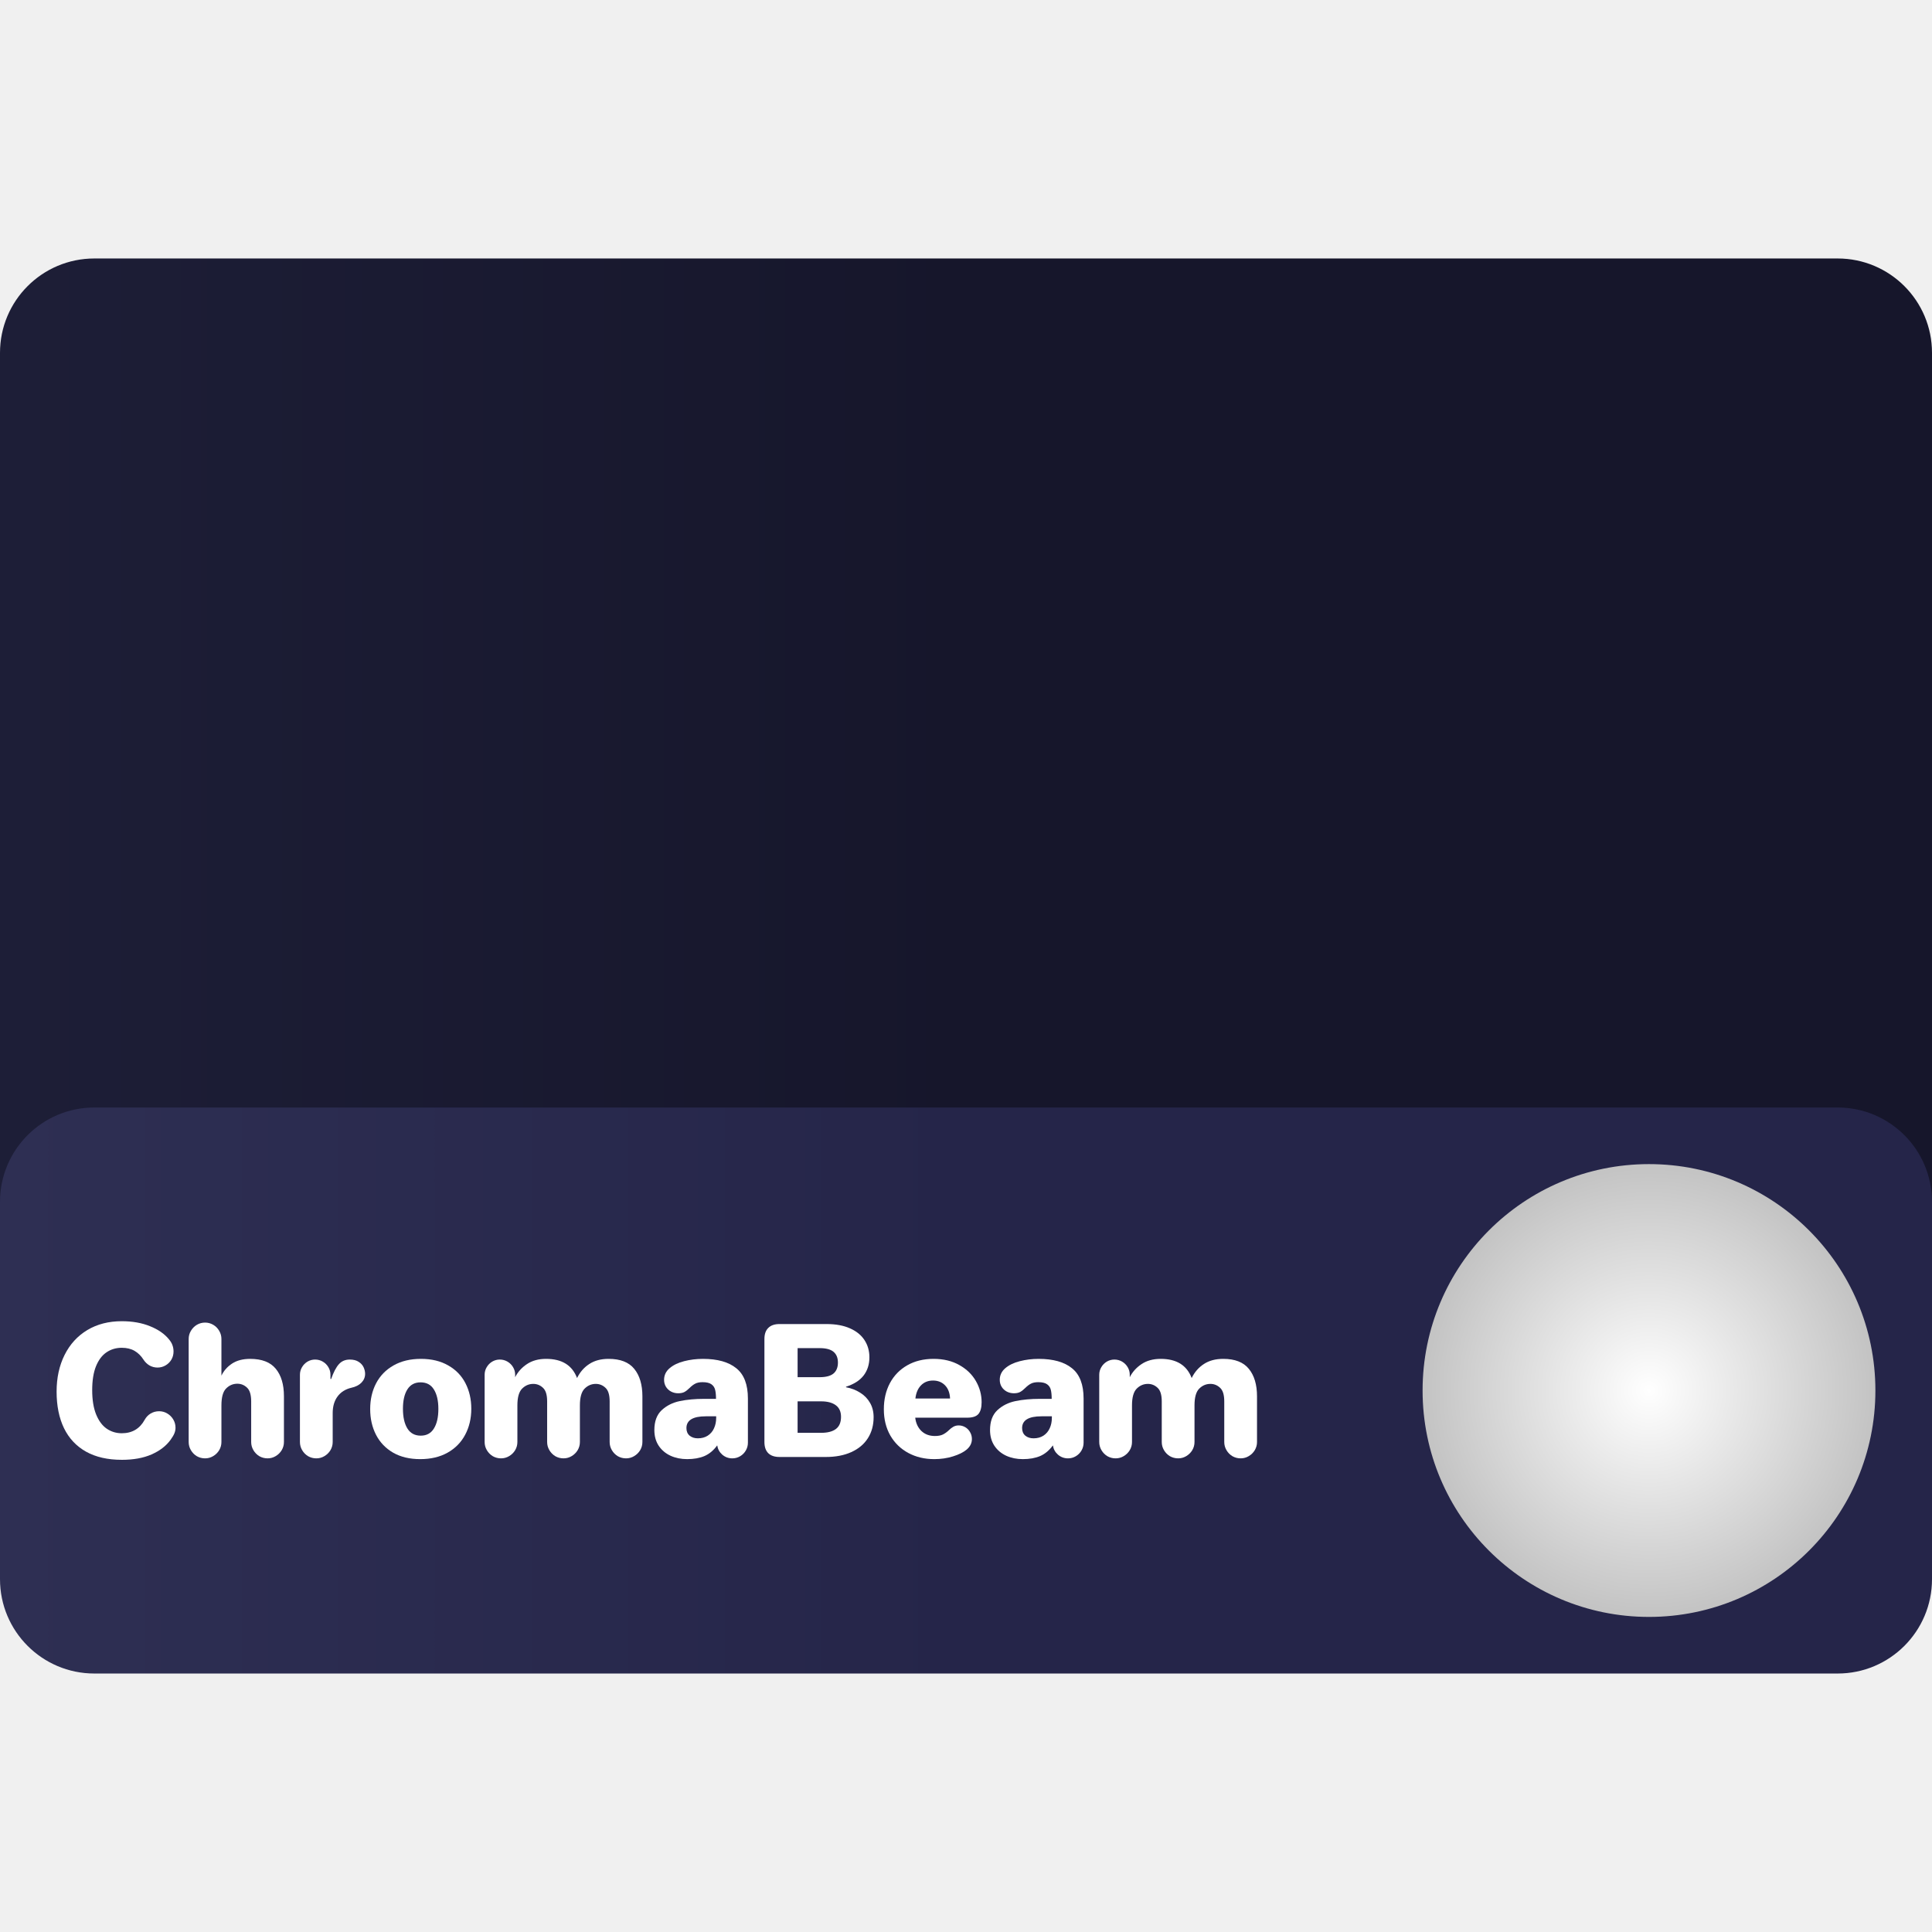
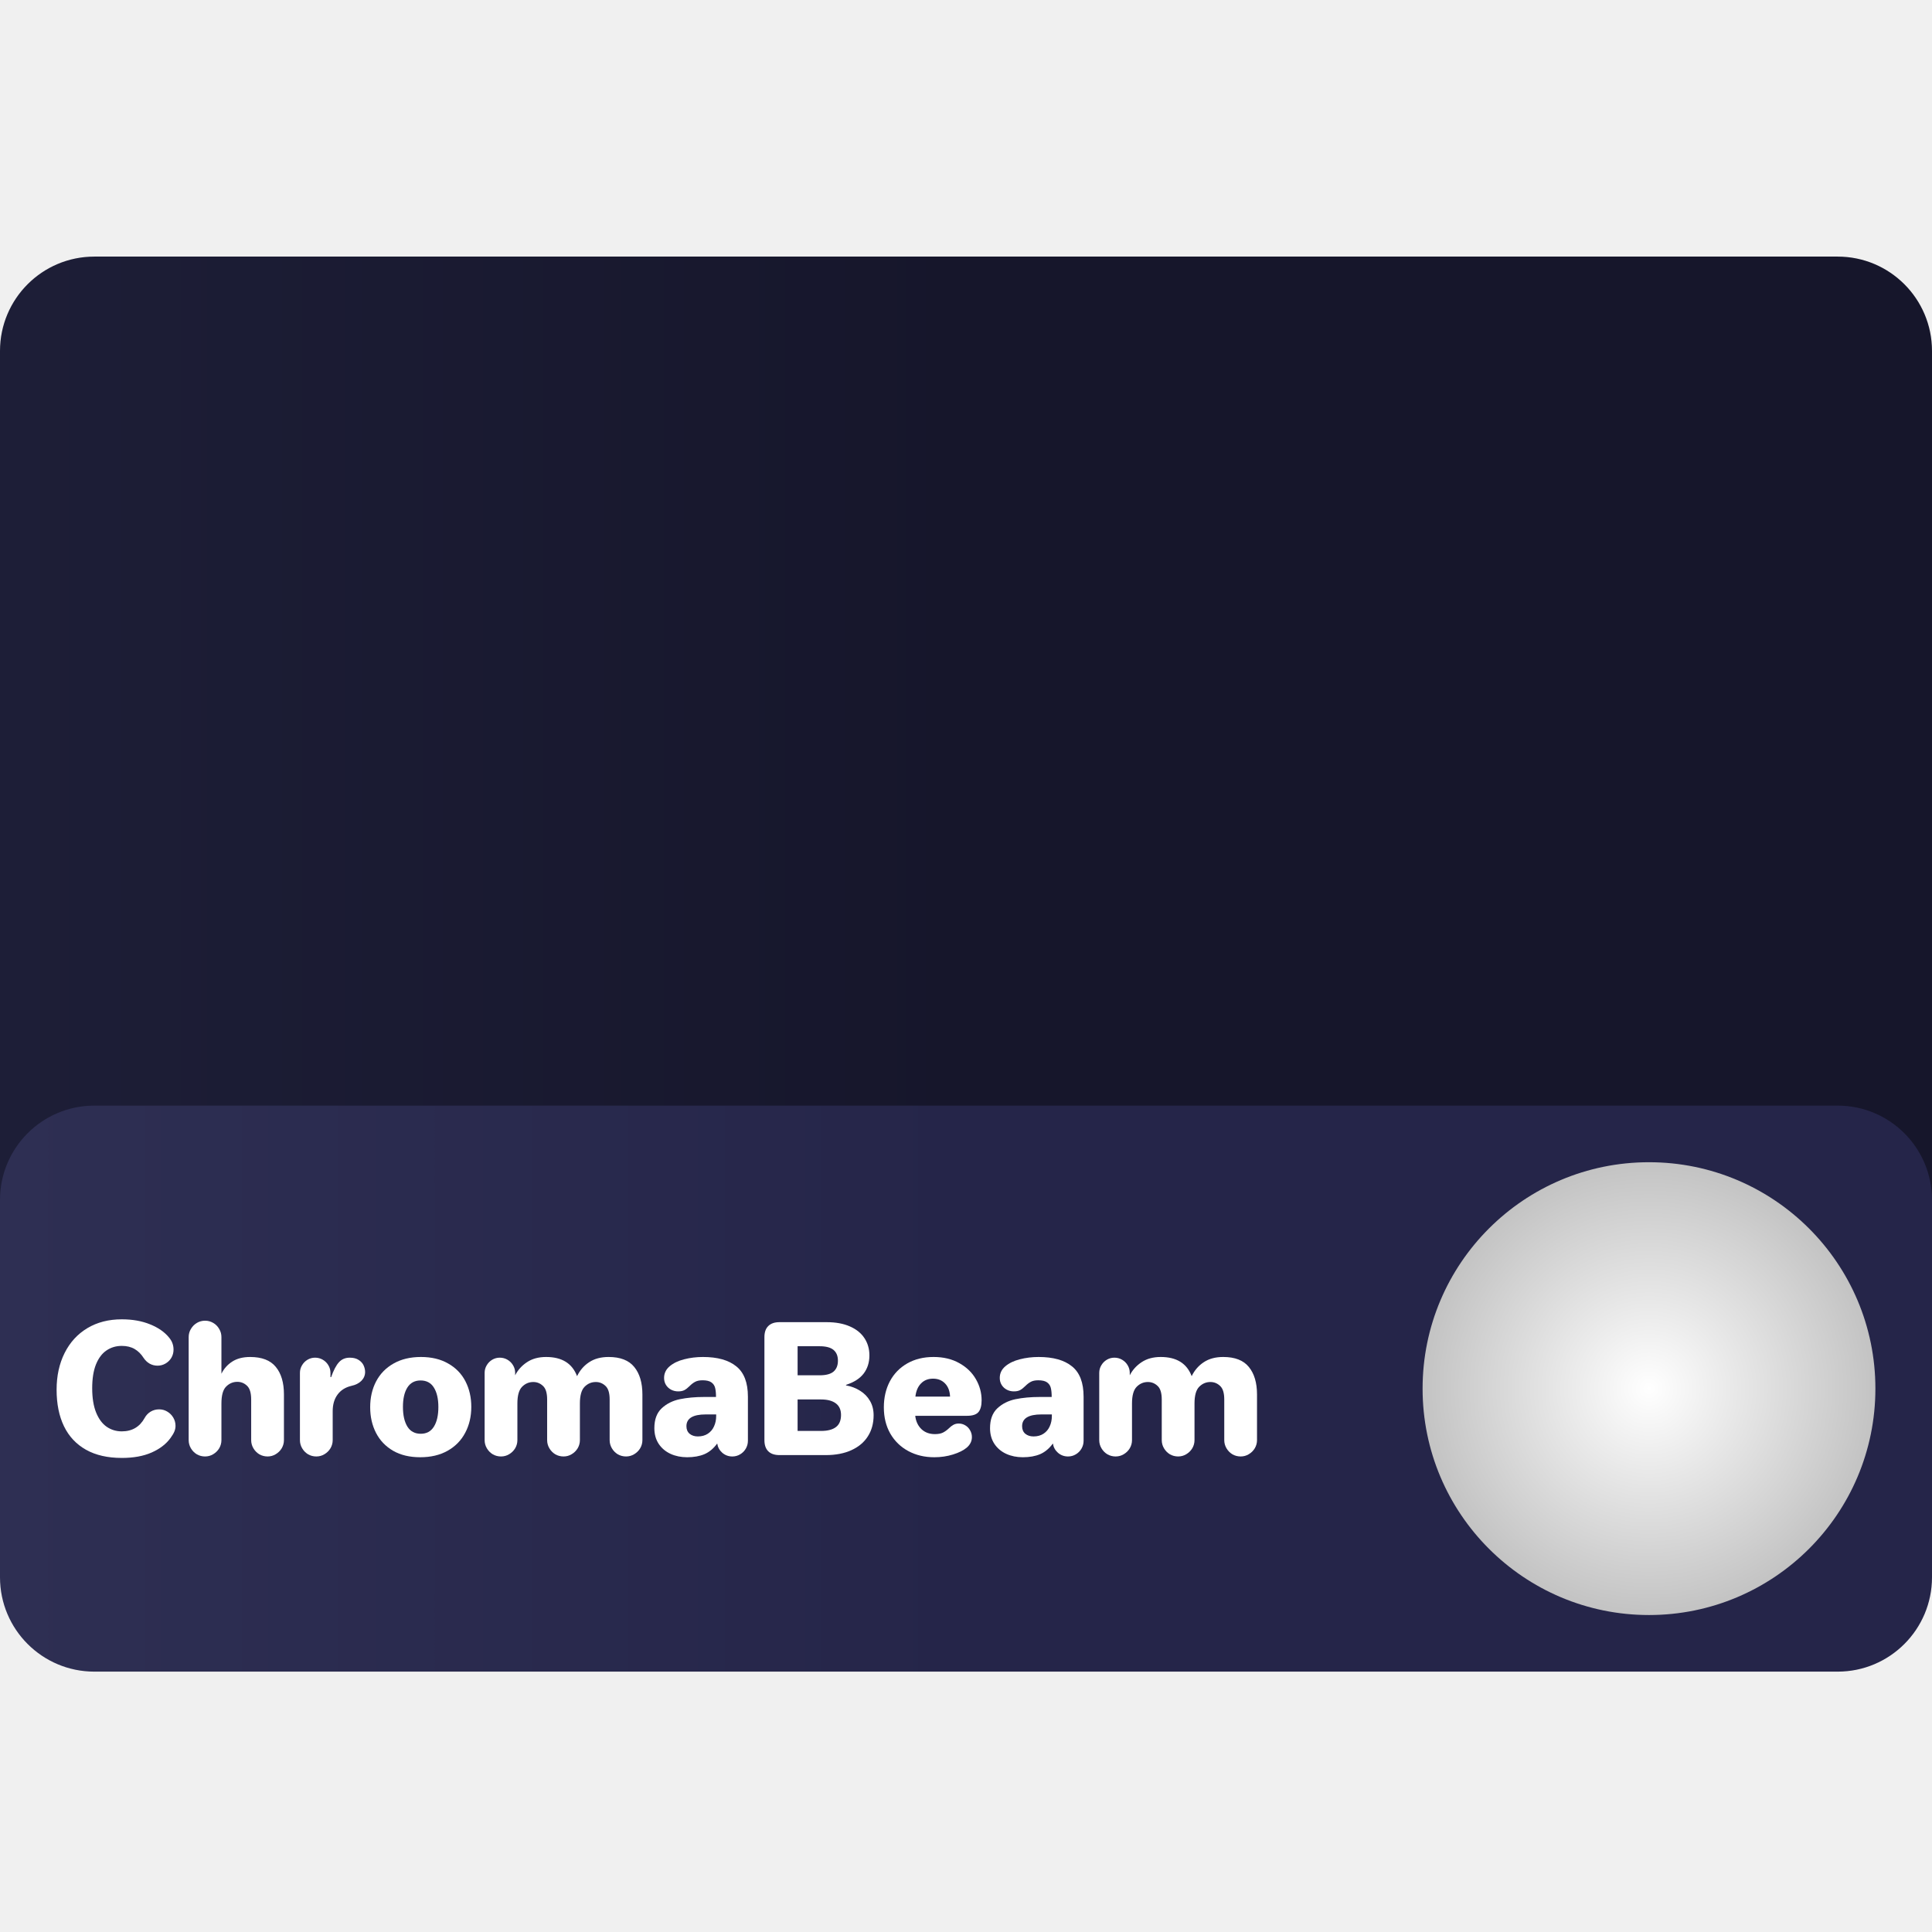
<svg xmlns="http://www.w3.org/2000/svg" xmlns:xlink="http://www.w3.org/1999/xlink" width="512" height="512" viewBox="0 0 512 512" version="1.1" id="svg5">
  <defs id="defs2">
    <linearGradient id="linearGradient1174">
      <stop style="stop-color:#1d1e37;stop-opacity:1;" offset="0" id="stop1170" />
      <stop style="stop-color:#16162b;stop-opacity:1;" offset="0.5" id="stop1172" />
    </linearGradient>
    <linearGradient id="linearGradient1041">
      <stop style="stop-color:#ffffff;stop-opacity:1;" offset="0" id="stop1037" />
      <stop style="stop-color:#c3c3c3;stop-opacity:1;" offset="1" id="stop1039" />
    </linearGradient>
    <linearGradient id="linearGradient925">
      <stop style="stop-color:#2e2f53;stop-opacity:1;" offset="0" id="stop921" />
      <stop style="stop-color:#252549;stop-opacity:1;" offset="0.5" id="stop929" />
    </linearGradient>
    <linearGradient xlink:href="#linearGradient925" id="linearGradient927" x1="10" y1="85" x2="502" y2="85" gradientUnits="userSpaceOnUse" gradientTransform="matrix(1.04065,0,0,1,-0.4065041,2.3336446e-7)" />
    <radialGradient xlink:href="#linearGradient1041" id="radialGradient1161" gradientUnits="userSpaceOnUse" cx="427" cy="85" fx="427" fy="85" r="60" gradientTransform="translate(20)" />
    <linearGradient xlink:href="#linearGradient1174" id="linearGradient1168" gradientUnits="userSpaceOnUse" x1="10" y1="85" x2="502" y2="85" gradientTransform="matrix(1.04065,0,0,2,-0.4065041,-186)" />
  </defs>
  <g id="layer1">
-     <g id="g1159" transform="translate(-10,234.5)" style="display:inline">
+     <g id="g1159" transform="translate(-10,234)" style="display:inline">
      <rect style="display:inline;fill:url(#linearGradient1168);fill-opacity:1;stroke:none;stroke-width:5;stroke-linejoin:round;stroke-opacity:1" id="rect1163" width="512" height="300" x="10" y="-166" rx="25" />
      <g id="g1322" transform="translate(0,49)">
        <rect style="display:inline;fill:url(#linearGradient927);fill-opacity:1;stroke:none;stroke-width:5;stroke-linejoin:round;stroke-opacity:1" id="rect234" width="512" height="150" x="10" y="10" rx="25" />
        <g aria-label="ChromaBeam" id="text1103" style="font-size:186.667px;font-family:Jellee;-inkscape-font-specification:'Jellee, Normal';display:inline;fill:#ffffff;stroke-width:5;stroke-linejoin:round">
          <path d="m 42.272,103.366 q -5.605,0 -9.479,-2.165 -3.874,-2.188 -5.833,-6.221 -1.96,-4.056 -1.96,-9.684 0,-5.492 2.119,-9.73 2.119,-4.238 6.016,-6.585 3.919,-2.347 9.137,-2.347 4.238,0 7.474,1.322 3.258,1.299 5.036,3.486 0.684,0.82 0.934,1.595 0.273,0.752 0.273,1.618 0,1.185 -0.57,2.165 -0.57,0.957 -1.549,1.527 -0.98,0.57 -2.119,0.57 -1.139,0 -2.119,-0.547 -0.957,-0.57 -1.572,-1.504 -0.98,-1.549 -2.393,-2.37 -1.413,-0.82 -3.395,-0.82 -2.279,0 -4.056,1.208 -1.755,1.185 -2.78,3.691 -1.003,2.507 -1.003,6.312 0,3.896 1.048,6.471 1.048,2.552 2.803,3.76 1.777,1.208 3.988,1.208 4.102,0 6.061,-3.555 0.57,-1.048 1.572,-1.663 1.025,-0.615 2.256,-0.615 1.185,0 2.165,0.592 1.003,0.592 1.595,1.595 0.592,1.003 0.592,2.188 0,0.752 -0.296,1.481 -0.296,0.729 -1.025,1.732 -1.755,2.415 -5.013,3.851 -3.258,1.436 -7.907,1.436 z" style="font-size:46.667px" id="path1207" />
          <path d="m 64.352,102.979 q -1.185,0 -2.188,-0.57 -0.98,-0.592 -1.572,-1.595 -0.592,-1.003 -0.592,-2.165 V 71.351 q 0,-1.185 0.592,-2.165 0.592,-1.003 1.572,-1.595 1.003,-0.592 2.188,-0.592 1.162,0 2.165,0.592 1.003,0.592 1.572,1.595 0.592,0.98 0.592,2.165 v 9.707 q 0.957,-1.982 2.848,-3.213 1.891,-1.23 4.762,-1.23 4.648,0 6.79,2.62 2.165,2.62 2.165,7.269 v 12.145 q 0,1.162 -0.592,2.165 -0.592,0.98 -1.595,1.572 -0.98,0.592 -2.142,0.592 -1.185,0 -2.188,-0.57 -0.98,-0.592 -1.572,-1.595 -0.592,-1.003 -0.592,-2.165 V 87.871 q 0,-2.62 -1.117,-3.646 -1.094,-1.025 -2.552,-1.025 -1.709,0 -2.962,1.253 -1.253,1.23 -1.253,4.489 v 9.707 q 0,1.162 -0.592,2.165 -0.592,0.98 -1.595,1.572 -0.98,0.592 -2.142,0.592 z" style="font-size:46.667px" id="path1209" />
          <path d="m 93.838,102.979 q -1.185,0 -2.188,-0.57 -0.98,-0.592 -1.572,-1.595 -0.592,-1.003 -0.592,-2.165 V 80.83 q 0,-1.094 0.547,-2.005 0.547,-0.934 1.458,-1.481 0.934,-0.547 2.005,-0.547 1.117,0 2.051,0.547 0.934,0.547 1.481,1.481 0.547,0.911 0.547,2.005 v 1.117 h 0.182 q 0.957,-2.712 2.051,-3.919 1.094,-1.23 2.894,-1.23 1.458,0 2.37,0.615 0.911,0.592 1.299,1.458 0.387,0.866 0.387,1.709 0,1.344 -0.98,2.347 -0.98,0.98 -2.666,1.344 -2.393,0.57 -3.669,2.324 -1.276,1.732 -1.276,4.398 v 7.656 q 0,1.162 -0.592,2.165 -0.592,0.98 -1.595,1.572 -0.98,0.592 -2.142,0.592 z" style="font-size:46.667px" id="path1211" />
          <path d="m 121.364,103.184 q -4.193,0 -7.178,-1.709 -2.985,-1.732 -4.535,-4.74 -1.549,-3.008 -1.549,-6.813 0,-3.828 1.572,-6.836 1.595,-3.031 4.626,-4.74 3.053,-1.732 7.246,-1.732 4.215,0 7.223,1.732 3.031,1.709 4.58,4.717 1.549,3.008 1.549,6.768 0,3.851 -1.618,6.882 -1.595,3.031 -4.671,4.762 -3.053,1.709 -7.246,1.709 z m 0.137,-6.221 q 2.324,0 3.486,-1.891 1.185,-1.891 1.185,-5.195 0,-3.258 -1.185,-5.15 -1.162,-1.891 -3.532,-1.891 -2.324,0 -3.509,1.891 -1.162,1.868 -1.162,5.104 0,3.327 1.185,5.241 1.185,1.891 3.532,1.891 z" style="font-size:46.667px" id="path1213" />
          <path d="m 142.783,102.979 q -1.185,0 -2.188,-0.57 -0.98,-0.592 -1.572,-1.595 -0.592,-1.003 -0.592,-2.165 V 80.83 q 0,-1.094 0.547,-2.005 0.547,-0.934 1.458,-1.481 0.934,-0.547 2.005,-0.547 1.117,0 2.051,0.547 0.934,0.547 1.481,1.481 0.547,0.911 0.547,2.005 v 0.638 q 1.071,-2.096 3.122,-3.464 2.074,-1.39 5.081,-1.39 6.289,0 8.203,5.081 1.162,-2.37 3.236,-3.714 2.074,-1.367 5.127,-1.367 4.648,0 6.79,2.643 2.165,2.643 2.165,7.292 v 12.1 q 0,1.162 -0.592,2.165 -0.592,0.98 -1.595,1.572 -0.98,0.592 -2.142,0.592 -1.185,0 -2.188,-0.57 -0.98,-0.592 -1.572,-1.595 -0.592,-1.003 -0.592,-2.165 V 87.871 q 0,-2.598 -1.117,-3.6 -1.094,-1.025 -2.552,-1.025 -1.709,0 -2.962,1.253 -1.253,1.253 -1.253,4.443 v 9.707 q 0,1.162 -0.592,2.165 -0.592,0.98 -1.595,1.572 -0.98,0.592 -2.142,0.592 -1.185,0 -2.188,-0.57 -0.98,-0.592 -1.572,-1.595 -0.592,-1.003 -0.592,-2.165 V 87.871 q 0,-2.598 -1.117,-3.6 -1.094,-1.025 -2.552,-1.025 -1.709,0 -2.962,1.253 -1.253,1.253 -1.253,4.443 v 9.707 q 0,1.162 -0.592,2.165 -0.592,0.98 -1.595,1.572 -0.98,0.592 -2.142,0.592 z" style="font-size:46.667px" id="path1215" />
          <path d="m 192.093,103.184 q -2.393,0 -4.375,-0.889 -1.982,-0.911 -3.145,-2.643 -1.162,-1.755 -1.162,-4.17 0,-3.441 1.937,-5.264 1.96,-1.823 4.808,-2.415 2.871,-0.592 6.426,-0.592 h 3.167 q 0,-1.481 -0.228,-2.393 -0.228,-0.934 -1.003,-1.481 -0.775,-0.547 -2.324,-0.547 -1.23,0 -1.982,0.41 -0.729,0.387 -1.458,1.117 -0.706,0.706 -1.367,1.071 -0.638,0.342 -1.663,0.342 -1.025,0 -1.891,-0.456 -0.843,-0.456 -1.344,-1.253 -0.501,-0.82 -0.501,-1.846 0,-1.846 1.481,-3.099 1.481,-1.253 3.828,-1.846 2.37,-0.615 4.99,-0.615 5.788,0 8.841,2.484 3.076,2.461 3.076,8.021 v 11.712 q 0,1.094 -0.547,2.051 -0.547,0.957 -1.504,1.527 -0.957,0.57 -2.074,0.57 -1.527,0 -2.666,-0.98 -1.117,-0.98 -1.344,-2.461 -1.436,1.982 -3.372,2.826 -1.937,0.82 -4.603,0.82 z m 2.848,-5.514 q 1.527,0 2.62,-0.706 1.117,-0.729 1.663,-1.96 0.57,-1.23 0.57,-2.757 v -0.41 h -2.757 q -5.127,0 -5.127,3.122 0,1.276 0.843,2.005 0.866,0.706 2.188,0.706 z" style="font-size:46.667px" id="path1217" />
          <path d="m 216.566,102.614 q -1.937,0 -2.962,-1.003 -1.025,-1.025 -1.025,-2.962 V 71.351 q 0,-1.937 1.025,-2.939 1.025,-1.025 2.962,-1.025 h 12.487 q 3.646,0 6.198,1.139 2.552,1.117 3.851,3.122 1.299,1.982 1.299,4.557 0,2.803 -1.527,4.808 -1.527,1.982 -4.671,2.985 v 0.137 q 2.096,0.387 3.737,1.436 1.663,1.025 2.62,2.689 0.957,1.641 0.957,3.805 0,3.19 -1.527,5.583 -1.504,2.37 -4.375,3.669 -2.848,1.299 -6.79,1.299 z m 10.641,-21.146 q 2.529,0 3.691,-0.98 1.162,-1.003 1.162,-2.894 0,-1.868 -1.162,-2.848 -1.162,-0.98 -3.691,-0.98 h -5.833 v 7.702 z m 0.41,14.743 q 2.575,0 3.919,-1.025 1.344,-1.025 1.344,-3.213 0,-2.051 -1.39,-3.076 -1.39,-1.025 -3.874,-1.025 h -6.244 v 8.34 z" style="font-size:46.667px" id="path1219" />
          <path d="m 257.582,103.184 q -3.828,0 -6.882,-1.641 -3.031,-1.641 -4.762,-4.626 -1.709,-3.008 -1.709,-6.95 0,-3.874 1.595,-6.904 1.618,-3.031 4.603,-4.74 2.985,-1.709 6.973,-1.709 3.942,0 6.836,1.641 2.894,1.618 4.398,4.261 1.504,2.62 1.504,5.583 0,2.119 -0.843,3.122 -0.843,0.98 -2.985,0.98 h -13.763 q 0.251,2.188 1.641,3.532 1.39,1.322 3.577,1.322 1.322,0 2.142,-0.41 0.843,-0.433 1.595,-1.162 0.57,-0.57 1.162,-0.889 0.615,-0.342 1.413,-0.342 0.934,0 1.732,0.479 0.82,0.479 1.276,1.322 0.479,0.82 0.479,1.8 0,1.618 -1.39,2.803 -1.276,1.071 -3.623,1.8 -2.324,0.729 -4.967,0.729 z m 4.193,-16.064 q -0.091,-2.21 -1.322,-3.486 -1.23,-1.276 -3.19,-1.276 -1.96,0 -3.19,1.276 -1.23,1.253 -1.481,3.486 z" style="font-size:46.667px" id="path1221" />
          <path d="m 281.052,103.184 q -2.393,0 -4.375,-0.889 -1.982,-0.911 -3.145,-2.643 -1.162,-1.755 -1.162,-4.17 0,-3.441 1.937,-5.264 1.96,-1.823 4.808,-2.415 2.871,-0.592 6.426,-0.592 h 3.167 q 0,-1.481 -0.228,-2.393 -0.228,-0.934 -1.003,-1.481 -0.775,-0.547 -2.324,-0.547 -1.23,0 -1.982,0.41 -0.729,0.387 -1.458,1.117 -0.706,0.706 -1.367,1.071 -0.638,0.342 -1.663,0.342 -1.025,0 -1.891,-0.456 -0.843,-0.456 -1.344,-1.253 -0.501,-0.82 -0.501,-1.846 0,-1.846 1.481,-3.099 1.481,-1.253 3.828,-1.846 2.37,-0.615 4.99,-0.615 5.788,0 8.841,2.484 3.076,2.461 3.076,8.021 v 11.712 q 0,1.094 -0.547,2.051 -0.547,0.957 -1.504,1.527 -0.957,0.57 -2.074,0.57 -1.527,0 -2.666,-0.98 -1.117,-0.98 -1.344,-2.461 -1.436,1.982 -3.372,2.826 -1.937,0.82 -4.603,0.82 z m 2.848,-5.514 q 1.527,0 2.62,-0.706 1.117,-0.729 1.663,-1.96 0.57,-1.23 0.57,-2.757 v -0.41 h -2.757 q -5.127,0 -5.127,3.122 0,1.276 0.843,2.005 0.866,0.706 2.188,0.706 z" style="font-size:46.667px" id="path1223" />
          <path d="m 305.661,102.979 q -1.185,0 -2.188,-0.57 -0.98,-0.592 -1.572,-1.595 -0.592,-1.003 -0.592,-2.165 V 80.83 q 0,-1.094 0.547,-2.005 0.547,-0.934 1.458,-1.481 0.934,-0.547 2.005,-0.547 1.117,0 2.051,0.547 0.934,0.547 1.481,1.481 0.547,0.911 0.547,2.005 v 0.638 q 1.071,-2.096 3.122,-3.464 2.074,-1.39 5.081,-1.39 6.289,0 8.203,5.081 1.162,-2.37 3.236,-3.714 2.074,-1.367 5.127,-1.367 4.648,0 6.79,2.643 2.165,2.643 2.165,7.292 v 12.1 q 0,1.162 -0.592,2.165 -0.592,0.98 -1.595,1.572 -0.98,0.592 -2.142,0.592 -1.185,0 -2.188,-0.57 -0.98,-0.592 -1.572,-1.595 -0.592,-1.003 -0.592,-2.165 V 87.871 q 0,-2.598 -1.117,-3.6 -1.094,-1.025 -2.552,-1.025 -1.709,0 -2.962,1.253 -1.253,1.253 -1.253,4.443 v 9.707 q 0,1.162 -0.592,2.165 -0.592,0.98 -1.595,1.572 -0.98,0.592 -2.142,0.592 -1.185,0 -2.188,-0.57 -0.98,-0.592 -1.572,-1.595 -0.592,-1.003 -0.592,-2.165 V 87.871 q 0,-2.598 -1.117,-3.6 -1.094,-1.025 -2.552,-1.025 -1.709,0 -2.962,1.253 -1.253,1.253 -1.253,4.443 v 9.707 q 0,1.162 -0.592,2.165 -0.592,0.98 -1.595,1.572 -0.98,0.592 -2.142,0.592 z" style="font-size:46.667px;display:inline" id="path1225" />
        </g>
        <circle style="font-size:186.667px;font-family:Jellee;-inkscape-font-specification:'Jellee, Normal';display:inline;fill:url(#radialGradient1161);fill-opacity:1;stroke:none;stroke-width:5;stroke-linejoin:round;stroke-opacity:1" id="circle1045" cx="447" cy="85" r="60" />
      </g>
    </g>
  </g>
</svg>
